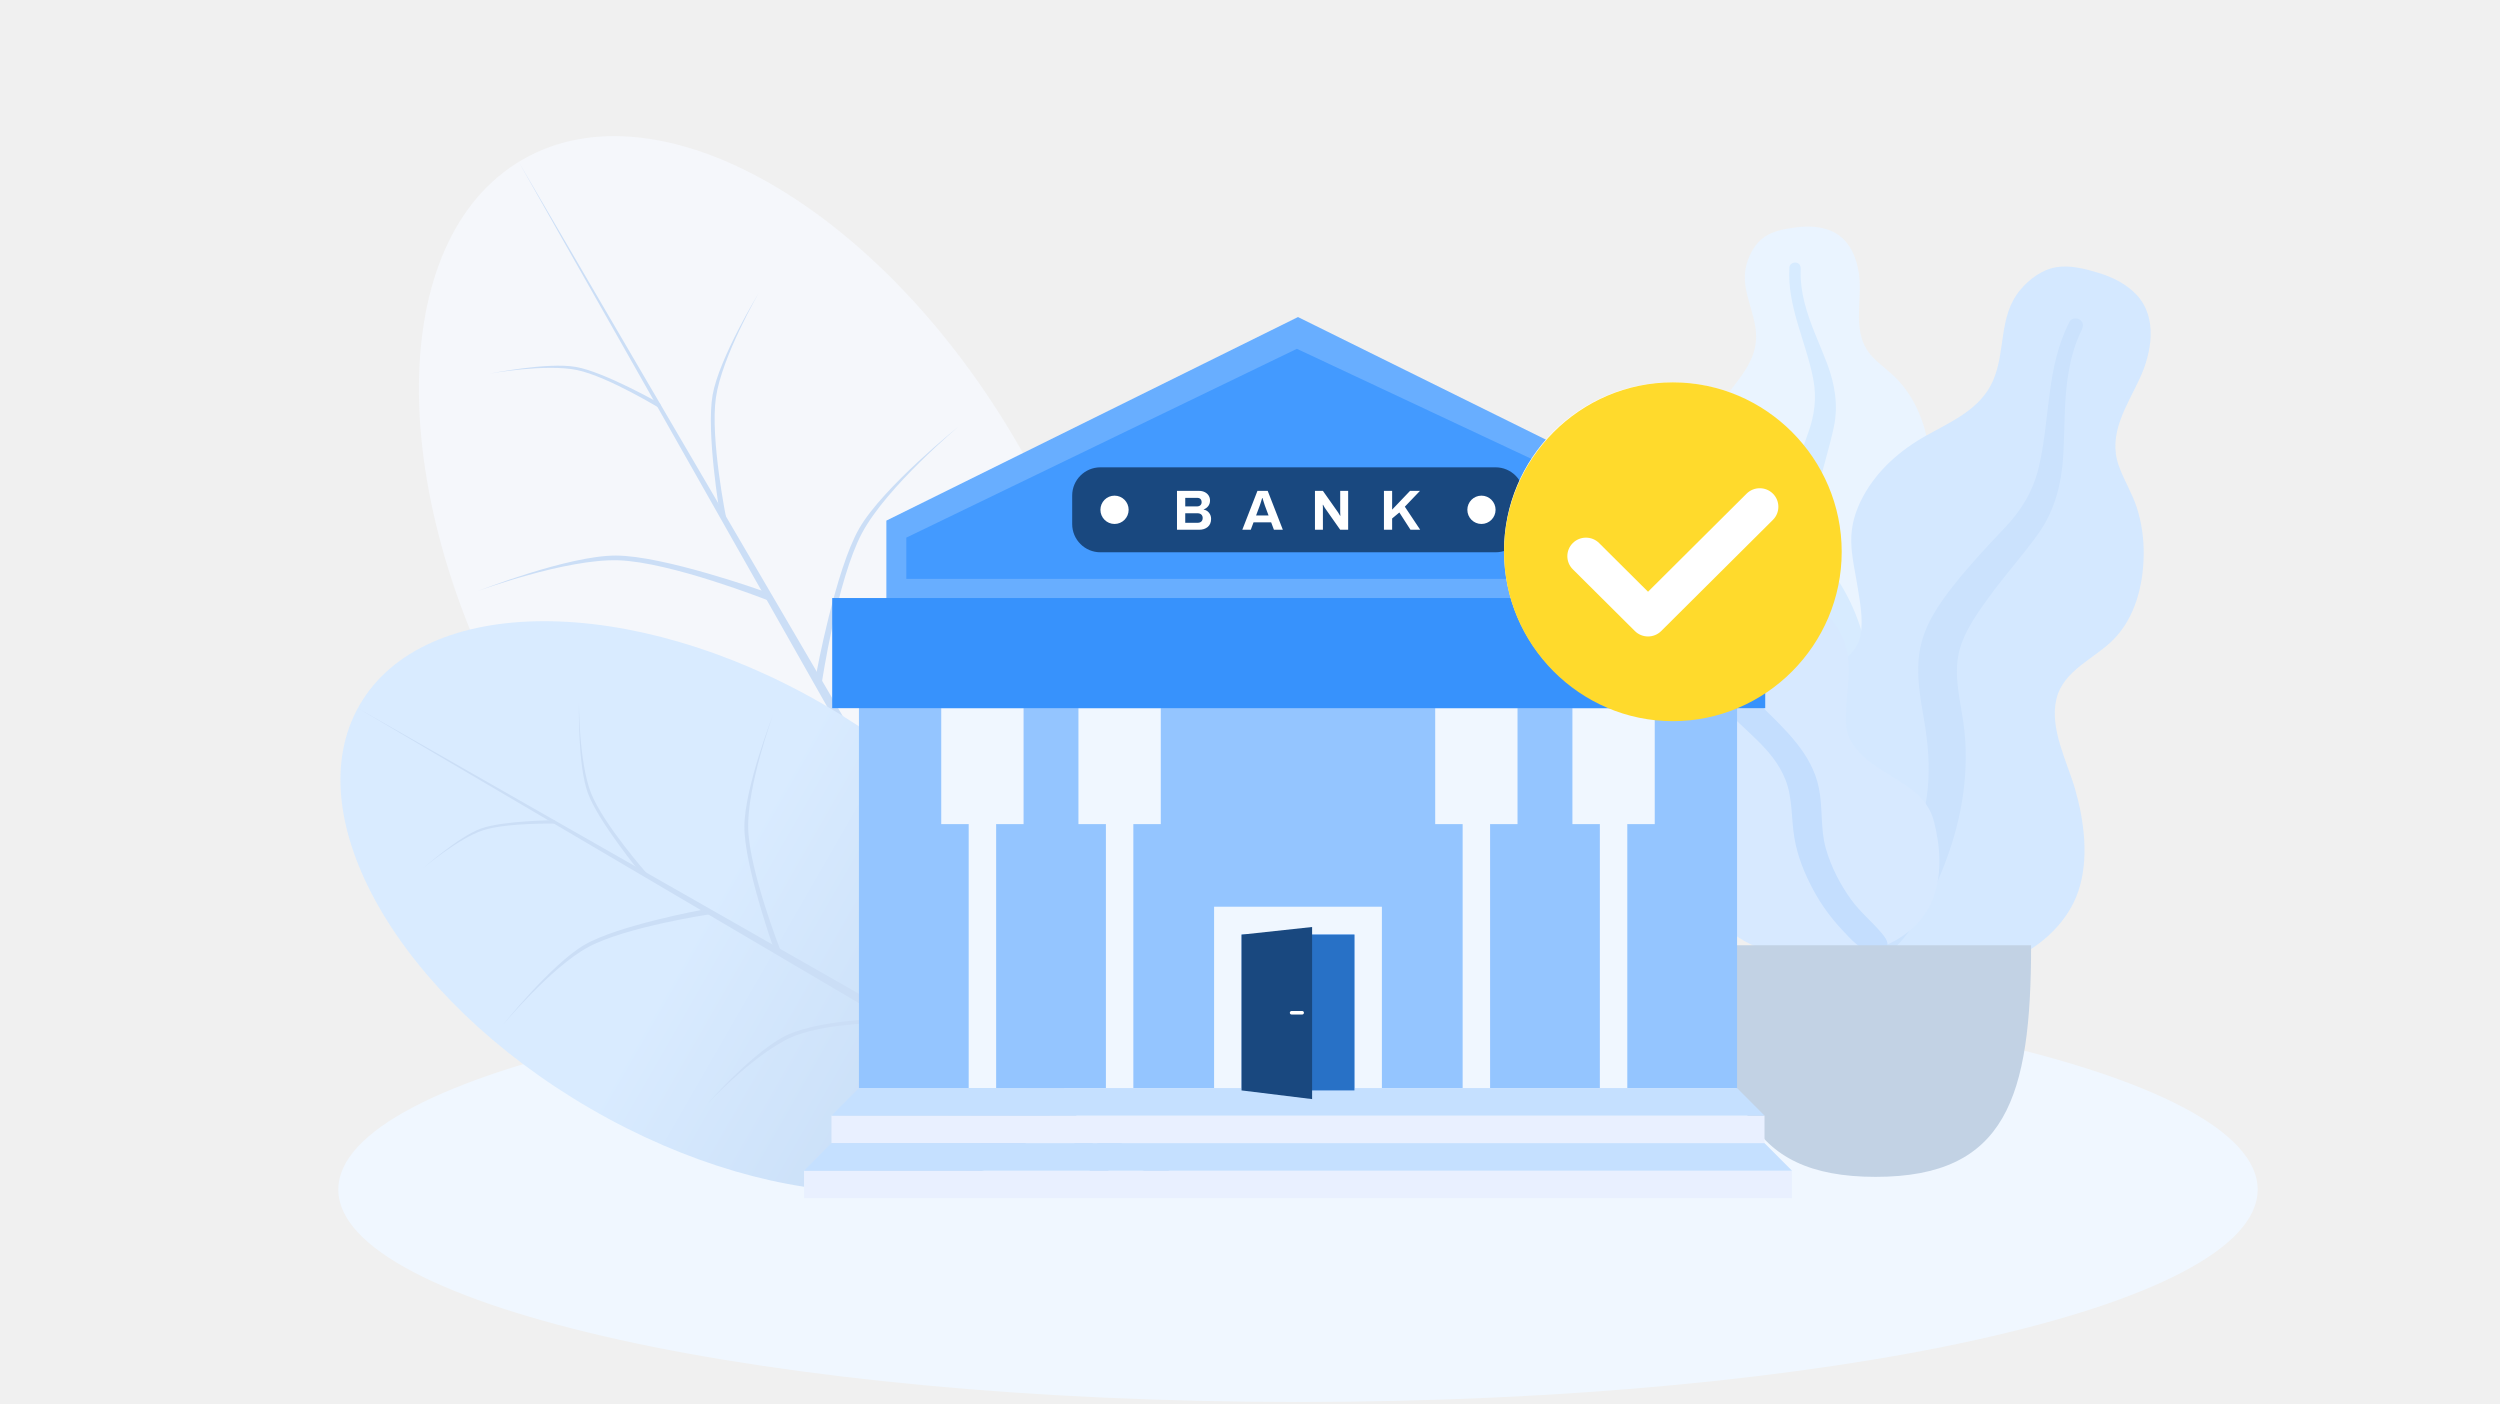
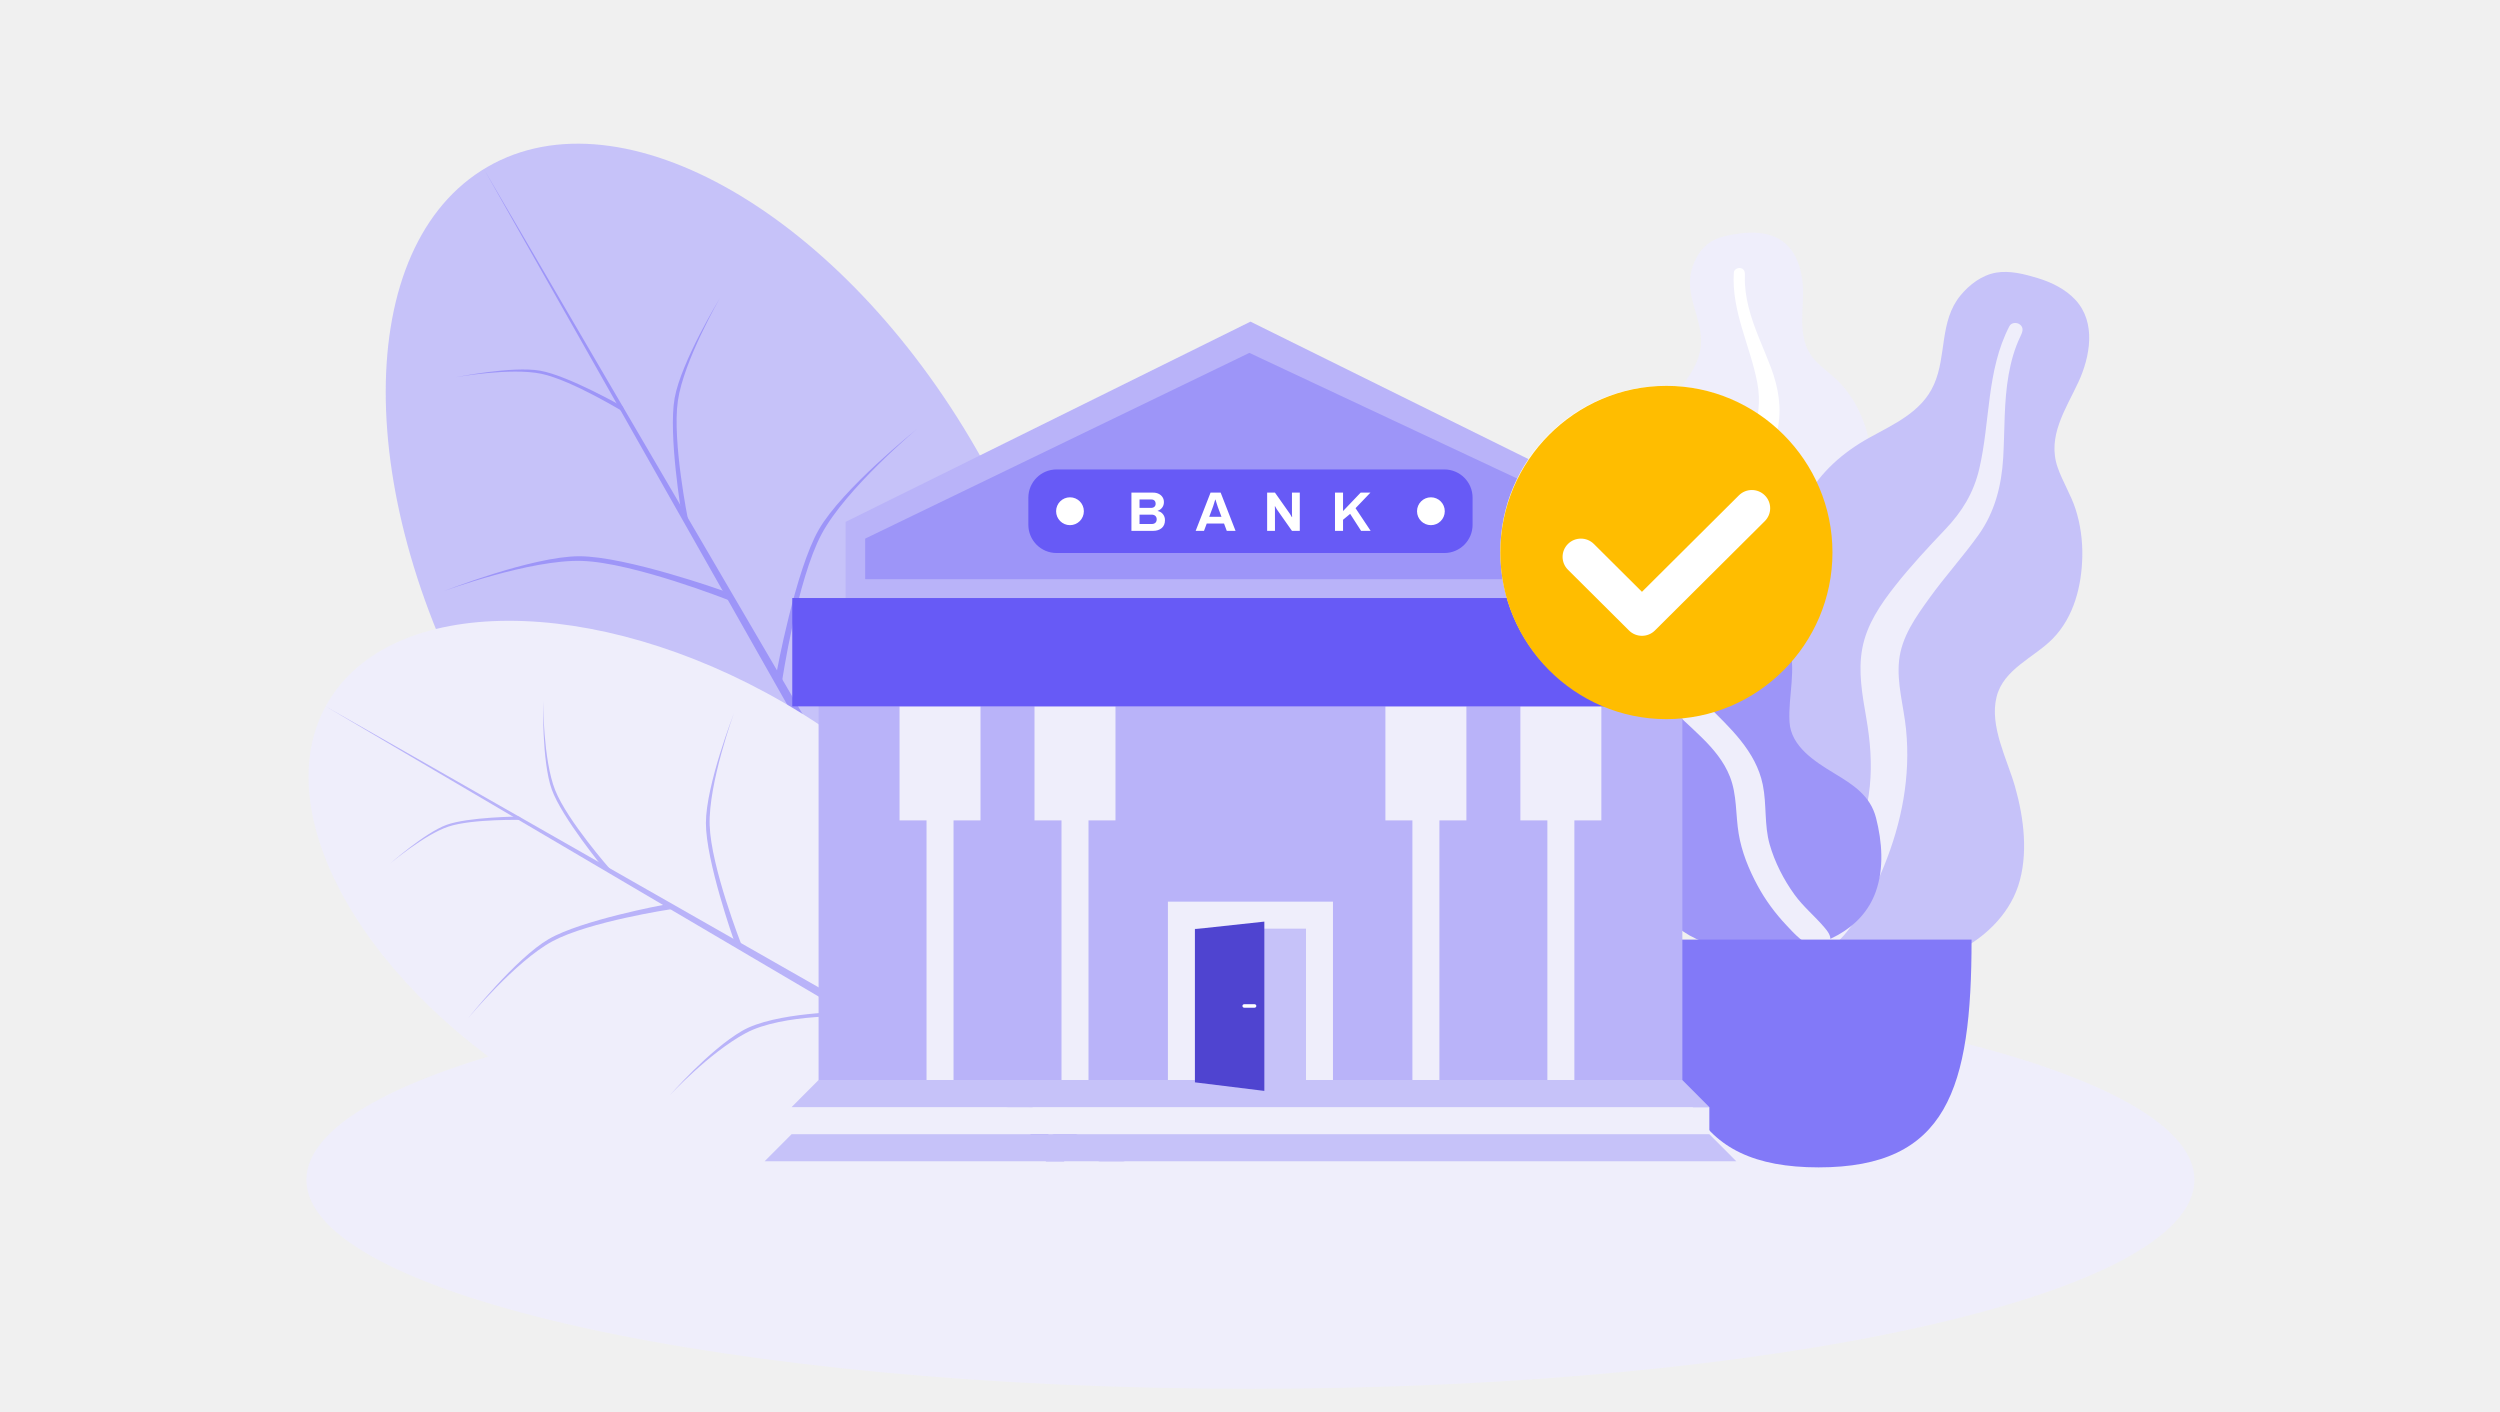
- <svg xmlns="http://www.w3.org/2000/svg" width="310" height="174" viewBox="0 0 310 174" fill="none">
-   <ellipse cx="160.951" cy="147.504" rx="119" ry="26.34" fill="#F0F7FF" />
-   <path d="M222.815 28.182C224.231 28.009 225.743 28.07 227.06 28.63C229.86 29.82 230.656 33.133 230.618 35.827C230.576 38.725 229.962 41.891 232.162 44.227C233.174 45.3 234.432 46.122 235.425 47.215C236.486 48.384 237.319 49.721 237.936 51.157C239.068 53.794 239.624 56.895 238.588 59.661C237.677 62.097 235.383 64.295 235.879 67.065C236.396 69.954 239.304 72.162 241.123 74.314C243.181 76.75 245.076 79.862 245.387 83.056C245.685 86.117 244.355 89.212 242.314 91.526C238.234 96.148 232.103 98.415 225.92 98.401C223.295 98.395 220.323 98.276 218.058 96.863C217.358 96.427 216.989 95.937 216.573 95.256C216.199 94.645 215.707 94.248 215.136 93.816C213.882 92.867 212.977 91.588 212.399 90.156C210.156 84.594 211.949 77.714 215.089 72.776C215.833 71.606 216.443 70.48 216.081 69.085C215.704 67.629 214.777 66.316 213.957 65.065C213.146 63.828 212.221 62.648 211.588 61.311C210.925 59.91 210.738 58.443 210.855 56.91C211.075 54.03 212.317 51.373 214.074 49.057C215.767 46.826 217.754 44.691 217.759 41.768C217.764 38.67 215.696 35.914 216.577 32.764C216.942 31.46 217.674 30.122 218.855 29.34C219.988 28.59 221.483 28.345 222.815 28.182Z" fill="#EAF4FF" />
-   <path d="M221.889 33.135C221.916 32.719 222.409 32.469 222.797 32.578C223.307 32.721 223.298 33.199 223.284 33.624C223.243 34.933 223.432 36.205 223.746 37.474C224.399 40.114 225.605 42.547 226.561 45.082C227.516 47.616 227.965 50.232 227.404 52.913C226.876 55.441 226.046 57.903 225.506 60.434C225.029 62.665 224.523 65.017 225.248 67.243C225.946 69.384 227.49 71.129 228.601 73.064C230.902 77.071 231.923 81.516 232.059 86.09C232.123 88.215 232.066 90.358 231.574 92.442C231.29 93.641 230.91 95.262 229.883 96.09C229.41 96.472 228.601 96.604 228.202 96.039C227.828 95.508 228.156 94.687 228.275 94.122C228.789 91.674 228.893 89.173 228.77 86.688C228.65 84.28 228.366 81.877 227.61 79.578C226.908 77.445 225.841 75.528 224.586 73.662C223.306 71.76 221.976 69.854 221.448 67.6C220.911 65.311 221.347 62.982 221.93 60.737C222.547 58.362 223.356 56.056 224.191 53.745C225.005 51.494 225.294 49.364 224.844 47.007C223.956 42.352 221.58 37.983 221.889 33.135Z" fill="#D7EBFF" />
-   <path d="M260.208 33.831C261.96 34.364 263.701 35.224 264.95 36.572C267.606 39.439 266.791 43.772 265.325 46.937C263.746 50.343 261.355 53.767 262.703 57.675C263.323 59.472 264.365 61.099 264.953 62.91C265.581 64.845 265.852 66.86 265.817 68.879C265.753 72.588 264.768 76.545 262.094 79.277C259.739 81.682 255.889 83.087 255.009 86.621C254.09 90.307 256.336 94.434 257.333 97.926C258.461 101.879 259.041 106.547 257.721 110.486C256.455 114.261 253.261 117.229 249.646 118.901C242.421 122.243 234.033 121.729 226.789 118.491C223.714 117.117 220.291 115.428 218.379 112.577C217.789 111.696 217.614 110.924 217.485 109.902C217.37 108.985 217.001 108.259 216.56 107.451C215.591 105.675 215.204 103.691 215.282 101.696C215.586 93.951 221.32 86.748 227.61 82.544C229.101 81.548 230.409 80.534 230.721 78.696C231.047 76.778 230.653 74.742 230.352 72.835C230.054 70.95 229.592 69.072 229.554 67.161C229.516 65.159 230.071 63.327 231.018 61.575C232.796 58.284 235.654 55.787 238.938 53.964C242.101 52.208 245.559 50.719 247.107 47.264C248.748 43.603 247.777 39.266 250.472 36C251.589 34.648 253.154 33.447 254.952 33.138C256.676 32.841 258.559 33.33 260.208 33.831Z" fill="#D4E8FF" />
-   <path d="M256.628 39.885C256.877 39.407 257.583 39.37 257.98 39.702C258.503 40.139 258.241 40.7 258.003 41.197C257.27 42.725 256.826 44.331 256.53 45.999C255.912 49.468 256.051 52.982 255.843 56.486C255.635 59.988 254.791 63.322 252.733 66.202C250.794 68.919 248.536 71.399 246.58 74.113C244.857 76.504 243.034 79.024 242.718 82.04C242.415 84.943 243.307 87.819 243.595 90.694C244.19 96.647 243.059 102.447 240.826 107.936C239.789 110.484 238.602 112.993 236.937 115.202C235.978 116.474 234.686 118.194 233.052 118.636C232.299 118.84 231.283 118.571 231.113 117.692C230.953 116.868 231.767 116.067 232.201 115.46C234.082 112.832 235.511 109.924 236.667 106.916C237.787 104.003 238.711 101.008 239.029 97.888C239.324 94.993 239.079 92.164 238.587 89.294C238.085 86.37 237.527 83.415 238.088 80.469C238.657 77.476 240.385 74.947 242.241 72.595C244.204 70.106 246.356 67.799 248.541 65.501C250.67 63.262 252.122 60.891 252.828 57.865C254.225 51.886 253.731 45.464 256.628 39.885Z" fill="#CBE2FD" />
-   <path d="M206.03 55.821C208.944 55.821 211.506 57.368 213.272 59.563C215.338 62.133 215.755 65.271 216.594 68.334C217.012 69.858 217.73 71.371 218.989 72.406C220.133 73.348 221.586 73.536 222.957 73.996C225.695 74.916 227.906 77.131 228.779 79.834C229.844 83.13 228.716 86.455 228.91 89.796C229.089 92.864 232.11 94.779 234.54 96.249C236.937 97.7 239.096 99.058 239.817 101.883C240.583 104.88 240.84 108.225 239.779 111.185C238.014 116.114 232.849 118.285 227.857 118.621C223.327 118.927 217.631 118.447 214.229 115.154C212.194 113.184 211.457 110.428 211.548 107.686C211.605 105.981 211.942 104.292 212.378 102.644C212.687 101.476 213.105 100.313 213.224 99.106C213.54 95.896 210.577 95.279 208.055 94.398C204.85 93.278 202.606 91.162 201.046 88.214C199.593 85.469 198.983 82.388 199.854 79.366C200.299 77.822 201.106 76.422 202.2 75.232C202.682 74.707 203.361 74.27 203.796 73.72C204.202 73.206 204.113 72.539 203.973 71.937C203.327 69.155 201.312 66.851 200.591 64.074C199.941 61.567 200.325 58.447 202.614 56.83C203.603 56.132 204.822 55.829 206.03 55.821Z" fill="#D7E9FF" />
-   <path d="M210.001 63.071C213.089 66.365 213.929 70.835 214.175 75.168C214.313 77.598 214.169 80.16 214.882 82.517C215.492 84.534 216.922 86.076 218.395 87.533C221.362 90.467 224.67 93.449 225.538 97.694C226.047 100.186 225.704 102.759 226.407 105.223C227.047 107.463 228.173 109.663 229.543 111.554C230.646 113.078 232.083 114.244 233.288 115.663C233.656 116.097 234.183 116.735 234.031 117.346C233.854 118.063 232.942 118.29 232.296 118.177C230.788 117.915 229.519 116.473 228.534 115.425C227.092 113.893 225.868 112.244 224.872 110.395C223.767 108.342 222.877 106.163 222.497 103.859C222.102 101.469 222.299 98.978 221.398 96.685C219.882 92.826 216.204 90.548 213.546 87.54C210.233 83.792 210.727 79.127 211.066 74.516C211.253 71.982 211.438 69.121 210.16 66.808C209.672 65.924 208.583 65.101 208.374 64.097C208.181 63.178 209.23 62.248 210.001 63.071Z" fill="#C4DEFE" />
-   <path d="M213.295 117.215C213.295 136.058 216.366 145.931 232.576 145.931C248.786 145.931 251.856 136.058 251.856 117.215H213.295Z" fill="#C2D2E4" />
-   <ellipse rx="35.676" ry="61.652" transform="matrix(0.865283 -0.501283 0.498718 0.866764 95.5145 73.2469)" fill="#F5F7FB" />
-   <path d="M130.179 84.802C130.179 84.802 123.616 90.904 120.543 96.665C117.47 102.425 118.499 113.549 118.499 113.549L117.822 112.372C117.822 112.372 117.245 101.213 120.204 96.076C123.163 90.939 130.179 84.802 130.179 84.802Z" fill="#CBDEF6" />
-   <path d="M80.575 99.408C80.575 99.408 89.123 96.756 95.632 96.966C102.14 97.176 111.814 103.292 111.814 103.292L111.136 102.114C111.136 102.114 101.206 96.374 95.293 96.377C89.38 96.38 80.575 99.408 80.575 99.408Z" fill="#CBDEF6" />
-   <path d="M118.871 52.886C118.871 52.886 109.957 60.351 106.884 66.111C103.811 71.872 101.901 84.699 101.901 84.699L101.223 83.521C101.223 83.521 103.586 70.659 106.545 65.522C109.504 60.386 118.871 52.886 118.871 52.886Z" fill="#CBDEF6" />
-   <path d="M59.273 73.282C59.273 73.282 70.173 69.268 76.681 69.478C83.19 69.688 95.215 74.441 95.215 74.441L94.537 73.264C94.537 73.264 82.255 68.886 76.343 68.889C70.43 68.892 59.273 73.282 59.273 73.282Z" fill="#CBDEF6" />
-   <path d="M94.082 36.331C94.082 36.331 89.497 44.24 88.771 49.319C88.045 54.397 90.072 64.376 90.072 64.376L89.256 63.69C89.256 63.69 87.553 53.563 88.363 48.975C89.172 44.388 94.082 36.331 94.082 36.331Z" fill="#CBDEF6" />
-   <path d="M60.76 46.324C60.76 46.324 67.697 45.075 71.566 45.889C75.434 46.702 82.122 50.816 82.122 50.816L81.841 50.04C81.841 50.04 74.96 46.124 71.425 45.501C67.89 44.877 60.76 46.324 60.76 46.324Z" fill="#CBDEF6" />
-   <path d="M64.334 20.108L138.372 146.725L136.608 147.747L64.334 20.108Z" fill="#CBDEF6" />
-   <ellipse rx="28.93" ry="49.824" transform="matrix(0.498718 -0.866764 0.865283 0.501283 87.688 112.42)" fill="url(#paint0_linear)" />
-   <path d="M116.651 106.442C116.651 106.442 114.511 113.385 114.681 118.672C114.85 123.958 120.059 131.339 120.059 131.339L119.109 130.789C119.109 130.789 114.203 123.2 114.206 118.397C114.208 113.594 116.651 106.442 116.651 106.442Z" fill="#CBDEF6" />
-   <path d="M87.768 136.828C87.768 136.828 92.691 131.497 97.338 129.001C101.985 126.505 111.235 126.864 111.235 126.864L110.285 126.313C110.285 126.313 101.007 126.322 96.863 128.726C92.719 131.13 87.768 136.828 87.768 136.828Z" fill="#CBDEF6" />
-   <path d="M95.849 88.659C95.849 88.659 92.61 97.513 92.779 102.8C92.948 108.086 96.784 117.855 96.784 117.855L95.834 117.304C95.834 117.304 92.302 107.328 92.304 102.524C92.306 97.721 95.849 88.659 95.849 88.659Z" fill="#CBDEF6" />
-   <path d="M62.294 127.165C62.294 127.165 68.316 119.923 72.964 117.427C77.611 114.931 87.959 113.379 87.959 113.379L87.009 112.829C87.009 112.829 76.633 114.748 72.489 117.152C68.344 119.556 62.294 127.165 62.294 127.165Z" fill="#CBDEF6" />
-   <path d="M71.791 87.121C71.791 87.121 71.767 94.528 73.307 98.384C74.846 102.239 80.293 108.411 80.293 108.411L79.444 108.262C79.444 108.262 74.165 101.854 72.882 98.309C71.599 94.764 71.791 87.121 71.791 87.121Z" fill="#CBDEF6" />
-   <path d="M52.462 107.661C52.462 107.661 56.821 103.968 59.861 102.967C62.901 101.966 69.25 102.134 69.25 102.134L68.74 101.705C68.74 101.705 62.336 101.754 59.606 102.752C56.877 103.751 52.462 107.661 52.462 107.661Z" fill="#CBDEF6" />
-   <path d="M44.393 87.829L147.374 146.526L146.55 147.959L44.393 87.829Z" fill="#CBDEF6" />
-   <rect x="99.701" y="145.162" width="122.5" height="3.414" fill="#E9F0FF" />
-   <rect x="103.104" y="138.333" width="115.694" height="3.414" fill="#E9F0FF" />
-   <path fill-rule="evenodd" clip-rule="evenodd" d="M106.507 83.703H215.396V134.92H106.507V83.703Z" fill="#94C5FF" />
-   <path fill-rule="evenodd" clip-rule="evenodd" d="M120.118 87.814H116.715V102.19H120.118V134.919H123.521V102.19H126.923V87.814H123.521H120.118ZM137.132 87.814H133.728V102.19H137.132V134.919H140.534V102.19H143.937V87.814H140.534H137.132ZM198.382 87.814H194.979V102.19H198.382V134.919H201.784V102.19H205.187V87.814H201.784H198.382ZM171.354 112.433H150.548V134.919H153.951V115.848H167.951V134.919H171.354V112.433ZM181.368 87.814H177.965V102.19H181.368V134.919H184.771V102.19H188.173V87.814H184.771H181.368Z" fill="#F0F7FF" />
-   <path fill-rule="evenodd" clip-rule="evenodd" d="M109.909 64.556L160.95 39.315L211.993 64.556V76.874H109.909V64.556Z" fill="#68AEFF" />
-   <path fill-rule="evenodd" clip-rule="evenodd" d="M160.813 43.252L204.538 63.77V71.783H112.383V66.665L160.813 43.252Z" fill="#439AFF" />
-   <path fill-rule="evenodd" clip-rule="evenodd" d="M103.193 74.156H218.888V87.814H103.193V74.156Z" fill="#3792FC" />
-   <path fill-rule="evenodd" clip-rule="evenodd" d="M106.507 134.919L103.104 138.334H218.799L215.396 134.919H106.507Z" fill="#C5E0FF" />
-   <path fill-rule="evenodd" clip-rule="evenodd" d="M103.104 141.747L99.701 145.162H222.201L218.798 141.747H103.104Z" fill="#C5E0FF" />
-   <rect x="160.951" y="115.896" width="7" height="19.316" fill="#2871C6" />
-   <path fill-rule="evenodd" clip-rule="evenodd" d="M153.951 115.896L162.701 114.948L162.701 136.29L153.951 135.212V115.896Z" fill="#19487F" />
-   <path fill-rule="evenodd" clip-rule="evenodd" d="M159.938 125.581C159.938 125.46 160.037 125.362 160.158 125.362H161.469C161.59 125.362 161.688 125.46 161.688 125.581C161.688 125.702 161.59 125.801 161.469 125.801H160.158C160.037 125.801 159.938 125.702 159.938 125.581Z" fill="white" />
-   <rect x="132.951" y="57.948" width="56" height="10.536" rx="3.5" fill="#19487F" />
-   <ellipse cx="138.202" cy="63.216" rx="1.75" ry="1.756" fill="white" />
-   <ellipse cx="183.701" cy="63.216" rx="1.75" ry="1.756" fill="white" />
-   <path fill-rule="evenodd" clip-rule="evenodd" d="M145.947 60.87H148.698C148.95 60.87 149.179 60.92 149.384 61.021C149.59 61.122 149.751 61.262 149.867 61.443C149.984 61.623 150.042 61.83 150.042 62.064C150.042 62.331 149.969 62.562 149.822 62.756C149.675 62.95 149.487 63.085 149.258 63.16V63.188C149.529 63.239 149.749 63.372 149.92 63.585C150.09 63.798 150.175 64.05 150.175 64.34C150.175 64.775 150.036 65.109 149.759 65.341C149.481 65.573 149.128 65.689 148.698 65.689H145.947V60.87ZM148.413 62.795C148.599 62.795 148.744 62.747 148.847 62.651C148.949 62.555 149.001 62.432 149.001 62.282C149.001 62.104 148.953 61.968 148.857 61.875C148.761 61.781 148.63 61.734 148.462 61.734H146.971V62.795H148.413ZM148.965 64.67C148.853 64.773 148.708 64.824 148.531 64.824H146.97V63.644H148.475C148.689 63.644 148.853 63.698 148.965 63.806C149.077 63.913 149.133 64.054 149.133 64.227C149.133 64.419 149.077 64.567 148.965 64.67ZM155.922 60.87H157.196L159.072 65.689H157.966L157.623 64.768H155.439L155.096 65.689H154.046L155.922 60.87ZM156.846 62.696L157.301 63.918H155.754L156.209 62.696C156.228 62.647 156.25 62.581 156.277 62.499L156.51 61.748H156.545L156.685 62.204L156.846 62.696ZM163.055 60.87H164.042L165.932 63.552L166.144 63.911C166.155 63.931 166.164 63.948 166.17 63.961L166.205 63.94L166.201 63.834L166.195 63.757C166.188 63.673 166.184 63.598 166.184 63.532V60.87H167.171V65.689H166.184L164.329 63.048L164.245 62.92L164.056 62.584L164.021 62.605L164.04 62.905L164.042 65.689H163.055V60.87ZM172.624 60.87H171.609V65.689H172.624V64.291L173.52 63.546L174.899 65.689H176.103L174.199 62.83L176.075 60.87H174.843L172.624 63.195V60.87Z" fill="white" />
-   <ellipse cx="207.333" cy="68.317" rx="20.833" ry="20.905" fill="white" />
-   <path fill-rule="evenodd" clip-rule="evenodd" d="M186.5 68.419C186.5 56.865 195.921 47.412 207.435 47.412C218.949 47.412 228.37 56.865 228.37 68.419C228.37 79.972 218.949 89.425 207.435 89.425C195.921 89.425 186.5 79.972 186.5 68.419ZM219.843 61.214C218.941 60.317 217.479 60.317 216.577 61.214L204.356 73.375L198.292 67.341C197.39 66.444 195.928 66.444 195.026 67.341C194.125 68.238 194.125 69.693 195.026 70.59L202.723 78.249C203.625 79.146 205.087 79.146 205.989 78.249L219.843 64.463C220.744 63.566 220.744 62.111 219.843 61.214Z" fill="#FFDA2C" />
-   <defs>
-     <linearGradient id="paint0_linear" x1="0" y1="0" x2="0" y2="99.647" gradientUnits="userSpaceOnUse">
-       <stop stop-color="#D9EBFF" />
-       <stop offset="1" stop-color="#ACC8E9" />
-     </linearGradient>
-   </defs>
+ <svg xmlns="http://www.w3.org/2000/svg" width="310" height="175" viewBox="0 0 310 175" fill="none">
+   <ellipse cx="155.054" cy="146.302" rx="117.054" ry="25.909" fill="#EFEEFB" />
+   <path d="M215.906 28.932C217.299 28.762 218.786 28.822 220.081 29.372C222.836 30.543 223.619 33.803 223.581 36.452C223.54 39.303 222.936 42.417 225.1 44.714C226.095 45.77 227.333 46.579 228.31 47.654C229.354 48.803 230.173 50.119 230.779 51.531C231.893 54.125 232.44 57.175 231.421 59.896C230.525 62.292 228.269 64.454 228.756 67.179C229.265 70.02 232.126 72.193 233.914 74.31C235.939 76.705 237.803 79.767 238.109 82.908C238.402 85.919 237.094 88.964 235.086 91.24C231.073 95.787 225.042 98.016 218.961 98.002C216.379 97.996 213.455 97.88 211.227 96.49C210.538 96.061 210.175 95.579 209.766 94.909C209.399 94.308 208.914 93.917 208.352 93.492C207.119 92.559 206.229 91.301 205.661 89.892C203.454 84.422 205.218 77.654 208.307 72.796C209.039 71.645 209.638 70.538 209.282 69.166C208.911 67.734 207.999 66.442 207.193 65.212C206.396 63.995 205.486 62.834 204.863 61.519C204.21 60.141 204.026 58.698 204.142 57.19C204.358 54.358 205.579 51.743 207.308 49.465C208.973 47.271 210.928 45.171 210.933 42.296C210.937 39.249 208.903 36.538 209.77 33.44C210.129 32.157 210.849 30.84 212.011 30.071C213.125 29.334 214.596 29.092 215.906 28.932Z" fill="#EFEEFB" />
+   <path d="M214.994 33.804C215.021 33.395 215.505 33.149 215.887 33.256C216.389 33.397 216.38 33.867 216.366 34.285C216.326 35.573 216.512 36.824 216.821 38.072C217.463 40.669 218.65 43.062 219.59 45.556C220.529 48.048 220.97 50.621 220.419 53.259C219.9 55.745 219.083 58.167 218.552 60.657C218.083 62.851 217.584 65.165 218.298 67.354C218.985 69.461 220.503 71.176 221.596 73.08C223.86 77.022 224.864 81.394 224.998 85.893C225.06 87.983 225.004 90.091 224.52 92.141C224.242 93.321 223.867 94.915 222.858 95.73C222.392 96.106 221.596 96.236 221.204 95.679C220.836 95.157 221.159 94.35 221.276 93.793C221.781 91.386 221.883 88.925 221.762 86.481C221.645 84.113 221.365 81.749 220.621 79.488C219.931 77.389 218.881 75.504 217.646 73.668C216.388 71.797 215.08 69.922 214.56 67.706C214.032 65.454 214.461 63.163 215.035 60.955C215.642 58.619 216.437 56.35 217.258 54.077C218.059 51.863 218.343 49.767 217.901 47.45C217.028 42.87 214.69 38.572 214.994 33.804Z" fill="white" />
+   <path d="M252.688 34.488C254.412 35.012 256.124 35.858 257.353 37.184C259.966 40.004 259.164 44.267 257.722 47.38C256.169 50.73 253.817 54.098 255.143 57.943C255.752 59.71 256.778 61.311 257.356 63.092C257.974 64.995 258.24 66.977 258.206 68.963C258.143 72.611 257.175 76.503 254.544 79.191C252.228 81.557 248.441 82.939 247.575 86.415C246.671 90.04 248.88 94.1 249.861 97.535C250.971 101.423 251.541 106.015 250.242 109.889C248.998 113.603 245.856 116.522 242.299 118.167C235.193 121.454 226.942 120.949 219.817 117.764C216.792 116.412 213.424 114.751 211.544 111.946C210.963 111.08 210.792 110.321 210.665 109.315C210.551 108.414 210.189 107.699 209.755 106.904C208.801 105.157 208.421 103.205 208.498 101.244C208.797 93.625 214.437 86.54 220.624 82.404C222.09 81.424 223.378 80.427 223.685 78.619C224.005 76.733 223.617 74.73 223.321 72.854C223.028 71 222.573 69.153 222.537 67.273C222.499 65.304 223.045 63.502 223.976 61.778C225.725 58.541 228.537 56.086 231.767 54.292C234.878 52.565 238.279 51.1 239.802 47.702C241.416 44.1 240.461 39.835 243.112 36.622C244.21 35.292 245.75 34.111 247.519 33.806C249.215 33.514 251.067 33.995 252.688 34.488Z" fill="#C6C2F9" />
+   <path d="M249.168 40.443C249.413 39.972 250.108 39.936 250.499 40.263C251.012 40.693 250.755 41.245 250.521 41.734C249.8 43.237 249.363 44.816 249.072 46.457C248.464 49.869 248.601 53.325 248.396 56.773C248.191 60.217 247.361 63.496 245.338 66.33C243.43 69.002 241.209 71.442 239.285 74.111C237.59 76.463 235.796 78.942 235.486 81.908C235.187 84.764 236.066 87.593 236.348 90.421C236.934 96.276 235.821 101.981 233.625 107.38C232.605 109.887 231.437 112.355 229.799 114.528C228.856 115.779 227.585 117.471 225.978 117.906C225.237 118.106 224.238 117.842 224.071 116.977C223.914 116.166 224.714 115.379 225.141 114.782C226.991 112.196 228.397 109.336 229.534 106.378C230.635 103.512 231.545 100.566 231.857 97.497C232.147 94.649 231.906 91.866 231.422 89.044C230.929 86.168 230.38 83.261 230.931 80.363C231.491 77.419 233.191 74.932 235.017 72.618C236.948 70.17 239.064 67.9 241.213 65.64C243.308 63.438 244.736 61.105 245.431 58.129C246.804 52.248 246.318 45.931 249.168 40.443Z" fill="#EFEEFB" />
+   <path d="M199.396 56.12C202.263 56.12 204.783 57.642 206.519 59.801C208.552 62.328 208.962 65.415 209.788 68.428C210.198 69.927 210.905 71.415 212.143 72.434C213.269 73.36 214.698 73.545 216.046 73.998C218.739 74.902 220.914 77.081 221.773 79.74C222.821 82.982 221.711 86.253 221.902 89.539C222.078 92.557 225.049 94.44 227.44 95.887C229.797 97.314 231.921 98.649 232.631 101.429C233.384 104.376 233.636 107.667 232.594 110.578C230.857 115.427 225.776 117.562 220.866 117.893C216.41 118.193 210.808 117.722 207.461 114.483C205.459 112.544 204.734 109.833 204.824 107.136C204.88 105.459 205.211 103.798 205.64 102.177C205.944 101.028 206.355 99.884 206.472 98.697C206.783 95.539 203.869 94.933 201.388 94.066C198.235 92.964 196.028 90.882 194.494 87.983C193.064 85.283 192.465 82.252 193.321 79.279C193.759 77.761 194.553 76.384 195.629 75.213C196.103 74.697 196.771 74.267 197.198 73.726C197.598 73.22 197.511 72.564 197.373 71.972C196.737 69.236 194.755 66.969 194.046 64.238C193.407 61.772 193.785 58.703 196.036 57.113C197.008 56.425 198.208 56.128 199.396 56.12Z" fill="#9D95F8" />
+   <path d="M203.303 63.25C206.341 66.491 207.167 70.888 207.409 75.15C207.545 77.54 207.403 80.061 208.104 82.379C208.704 84.363 210.111 85.879 211.56 87.313C214.478 90.198 217.733 93.132 218.586 97.308C219.087 99.758 218.749 102.29 219.441 104.713C220.07 106.916 221.178 109.081 222.525 110.941C223.61 112.439 225.024 113.586 226.21 114.983C226.572 115.409 227.09 116.037 226.94 116.639C226.766 117.343 225.869 117.566 225.233 117.456C223.75 117.198 222.502 115.78 221.533 114.749C220.115 113.241 218.91 111.62 217.931 109.801C216.844 107.781 215.969 105.638 215.595 103.372C215.206 101.021 215.4 98.571 214.513 96.315C213.022 92.519 209.405 90.278 206.79 87.32C203.531 83.633 204.017 79.044 204.351 74.509C204.534 72.016 204.717 69.202 203.459 66.926C202.979 66.058 201.909 65.248 201.702 64.26C201.513 63.356 202.545 62.442 203.303 63.25Z" fill="#EFEEFB" />
+   <path d="M206.543 116.509C206.543 135.043 209.563 144.755 225.508 144.755C241.453 144.755 244.474 135.043 244.474 116.509H206.543Z" fill="#8279F8" />
+   <ellipse rx="35.093" ry="60.644" transform="matrix(0.865283 -0.501283 0.498718 0.866764 90.6873 73.2604)" fill="#C6C2F9" />
+   <path d="M124.784 84.627C124.784 84.627 118.328 90.629 115.305 96.295C112.282 101.962 113.295 112.904 113.295 112.904L112.629 111.745C112.629 111.745 112.061 100.769 114.972 95.716C117.883 90.663 124.784 84.627 124.784 84.627Z" fill="#EFEEFB" />
+   <path d="M75.993 98.994C75.993 98.994 84.402 96.385 90.804 96.592C97.205 96.798 106.721 102.814 106.721 102.814L106.055 101.656C106.055 101.656 96.287 96.01 90.47 96.013C84.654 96.016 75.993 98.994 75.993 98.994Z" fill="#EFEEFB" />
+   <path d="M113.66 53.233C113.66 53.233 104.891 60.576 101.869 66.242C98.846 71.908 96.967 84.525 96.967 84.525L96.301 83.367C96.301 83.367 98.625 70.716 101.535 65.663C104.446 60.61 113.66 53.233 113.66 53.233Z" fill="#9D95F8" />
+   <path d="M55.039 73.296C55.039 73.296 65.761 69.347 72.162 69.553C78.564 69.76 90.393 74.436 90.393 74.436L89.727 73.277C89.727 73.277 77.645 68.971 71.829 68.974C66.013 68.977 55.039 73.296 55.039 73.296Z" fill="#9D95F8" />
+   <path d="M89.277 36.948C89.277 36.948 84.767 44.728 84.053 49.723C83.338 54.718 85.333 64.534 85.333 64.534L84.53 63.859C84.53 63.859 82.855 53.898 83.651 49.386C84.447 44.873 89.277 36.948 89.277 36.948Z" fill="#9D95F8" />
+   <path d="M56.501 46.779C56.501 46.779 63.325 45.55 67.13 46.35C70.935 47.15 77.513 51.197 77.513 51.197L77.237 50.434C77.237 50.434 70.469 46.581 66.992 45.968C63.515 45.356 56.501 46.779 56.501 46.779Z" fill="#9D95F8" />
+   <path d="M60.017 20.991L132.844 145.537L131.109 146.542L60.017 20.991Z" fill="#9D95F8" />
+   <ellipse rx="28.457" ry="49.009" transform="matrix(0.498718 -0.866764 0.865283 0.501283 82.9891 111.791)" fill="#EFEEFB" />
+   <path d="M111.48 105.911C111.48 105.911 109.376 112.741 109.542 117.941C109.709 123.141 114.833 130.401 114.833 130.401L113.898 129.859C113.898 129.859 109.072 122.395 109.075 117.67C109.077 112.946 111.48 105.911 111.48 105.911Z" fill="#EFEEFB" />
+   <path d="M83.07 135.8C83.07 135.8 87.912 130.556 92.484 128.1C97.055 125.645 106.153 125.998 106.153 125.998L105.218 125.457C105.218 125.457 96.093 125.465 92.016 127.83C87.94 130.194 83.07 135.8 83.07 135.8Z" fill="#B9B3F9" />
+   <path d="M91.018 88.419C91.018 88.419 87.832 97.128 87.999 102.329C88.166 107.529 91.938 117.137 91.938 117.137L91.004 116.596C91.004 116.596 87.529 106.782 87.532 102.058C87.534 97.333 91.018 88.419 91.018 88.419Z" fill="#B9B3F9" />
+   <path d="M58.013 126.295C58.013 126.295 63.937 119.172 68.508 116.716C73.079 114.261 83.258 112.735 83.258 112.735L82.324 112.193C82.324 112.193 72.117 114.081 68.041 116.446C63.964 118.81 58.013 126.295 58.013 126.295Z" fill="#B9B3F9" />
+   <path d="M67.352 86.906C67.352 86.906 67.329 94.192 68.843 97.984C70.357 101.777 75.715 107.848 75.715 107.848L74.88 107.701C74.88 107.701 69.688 101.398 68.425 97.911C67.163 94.424 67.352 86.906 67.352 86.906Z" fill="#B9B3F9" />
+   <path d="M48.341 107.11C48.341 107.11 52.63 103.478 55.62 102.493C58.61 101.509 64.855 101.674 64.855 101.674L64.353 101.251C64.353 101.251 58.054 101.299 55.369 102.282C52.684 103.264 48.341 107.11 48.341 107.11Z" fill="#B9B3F9" />
+   <path d="M40.402 87.603L141.699 145.34L140.888 146.749L40.402 87.603Z" fill="#B9B3F9" />
+   <rect x="94.809" y="144" width="120.496" height="3.359" fill="#EFEEFB" />
+   <rect x="98.156" y="137.282" width="113.802" height="3.359" fill="#EFEEFB" />
+   <path fill-rule="evenodd" clip-rule="evenodd" d="M101.504 83.545H208.612V133.923H101.504V83.545Z" fill="#B9B3F9" />
+   <path fill-rule="evenodd" clip-rule="evenodd" d="M114.89 87.589H111.543V101.729H114.89V133.923H118.238V101.729H121.584V87.589H118.238H114.89ZM131.626 87.589H128.278V101.729H131.626V133.923H134.973V101.729H138.32V87.589H134.973H131.626ZM191.874 87.589H188.527V101.729H191.874V133.923H195.221V101.729H198.568V87.589H195.221H191.874ZM165.288 111.805H144.822V133.923H165.288V111.805ZM161.941 115.163H148.17V133.923H161.941V115.163ZM175.139 87.589H171.791V101.729H175.139V133.923H178.486V101.729H181.833V87.589H178.486H175.139Z" fill="#EFEEFB" />
+   <path fill-rule="evenodd" clip-rule="evenodd" d="M104.852 64.711L155.058 39.883L205.265 64.711V76.828H104.852V64.711Z" fill="#B9B3F9" />
+   <path fill-rule="evenodd" clip-rule="evenodd" d="M154.92 43.757L197.929 63.938V71.82H107.281V66.787L154.92 43.757Z" fill="#9D95F8" />
+   <path fill-rule="evenodd" clip-rule="evenodd" d="M98.242 74.155H212.044V87.589H98.242V74.155Z" fill="#675AF6" />
+   <path fill-rule="evenodd" clip-rule="evenodd" d="M101.503 133.923L98.156 137.282H211.958L208.611 133.923H101.503Z" fill="#C6C2F9" />
+   <path fill-rule="evenodd" clip-rule="evenodd" d="M98.156 140.641L94.809 143.999H215.305L211.958 140.641H98.156Z" fill="#C6C2F9" />
+   <rect x="155.059" y="115.211" width="6.886" height="19" fill="#C6C2F9" />
+   <path fill-rule="evenodd" clip-rule="evenodd" d="M148.172 115.211L156.779 114.279L156.779 135.272L148.172 134.211V115.211Z" fill="#4F44D0" />
+   <path fill-rule="evenodd" clip-rule="evenodd" d="M154.062 124.739C154.062 124.619 154.159 124.523 154.278 124.523H155.568C155.687 124.523 155.784 124.619 155.784 124.739C155.784 124.858 155.687 124.955 155.568 124.955H154.278C154.159 124.955 154.062 124.858 154.062 124.739Z" fill="white" />
+   <rect x="127.516" y="58.211" width="55.084" height="10.364" rx="3.5" fill="#675AF6" />
+   <ellipse cx="132.678" cy="63.393" rx="1.721" ry="1.727" fill="white" />
+   <ellipse cx="177.432" cy="63.393" rx="1.721" ry="1.727" fill="white" />
+   <path fill-rule="evenodd" clip-rule="evenodd" d="M140.297 61.086H143.003C143.251 61.086 143.476 61.136 143.678 61.234C143.88 61.334 144.038 61.472 144.153 61.649C144.268 61.826 144.325 62.03 144.325 62.261C144.325 62.523 144.253 62.75 144.108 62.941C143.963 63.132 143.779 63.265 143.554 63.338V63.366C143.82 63.417 144.037 63.547 144.204 63.756C144.372 63.966 144.456 64.213 144.456 64.499C144.456 64.927 144.319 65.256 144.046 65.484C143.773 65.712 143.425 65.826 143.003 65.826H140.297V61.086ZM142.721 62.979C142.905 62.979 143.047 62.932 143.148 62.837C143.249 62.743 143.299 62.622 143.299 62.475C143.299 62.3 143.252 62.166 143.158 62.074C143.064 61.982 142.934 61.936 142.769 61.936H141.302V62.979H142.721ZM143.265 64.824C143.155 64.925 143.012 64.976 142.838 64.976H141.302V63.815H142.783C142.994 63.815 143.155 63.868 143.265 63.974C143.375 64.08 143.43 64.218 143.43 64.389C143.43 64.578 143.375 64.723 143.265 64.824ZM150.108 61.086H151.362L153.207 65.826H152.119L151.782 64.921H149.633L149.296 65.826H148.263L150.108 61.086ZM151.017 62.882L151.465 64.085H149.943L150.391 62.882C150.409 62.834 150.432 62.77 150.458 62.689L150.687 61.95H150.721L150.859 62.399L151.017 62.882ZM157.125 61.086H158.096L159.955 63.724L160.163 64.077C160.174 64.097 160.183 64.114 160.189 64.126L160.224 64.105L160.219 64.001L160.213 63.926C160.206 63.843 160.203 63.769 160.203 63.705V61.086H161.174V65.826H160.203L158.378 63.228L158.296 63.102L158.11 62.772L158.075 62.792L158.093 63.088L158.096 65.826H157.125V61.086ZM166.537 61.086H165.539V65.826H166.537V64.451L167.419 63.718L168.775 65.826H169.959L168.086 63.014L169.932 61.086H168.72L166.537 63.373V61.086Z" fill="white" />
+   <ellipse cx="206.532" cy="68.41" rx="20.493" ry="20.563" fill="white" />
+   <path fill-rule="evenodd" clip-rule="evenodd" d="M186.039 68.51C186.039 57.146 195.306 47.847 206.632 47.847C217.958 47.847 227.224 57.146 227.224 68.51C227.224 79.875 217.958 89.174 206.632 89.174C195.306 89.174 186.039 79.875 186.039 68.51ZM218.836 61.424C217.949 60.541 216.511 60.541 215.624 61.424L203.603 73.386L197.638 67.45C196.751 66.568 195.313 66.568 194.426 67.45C193.539 68.333 193.539 69.764 194.426 70.647L201.997 78.18C202.884 79.062 204.322 79.062 205.209 78.18L218.836 64.62C219.723 63.737 219.723 62.306 218.836 61.424Z" fill="#FFBD00" />
</svg>
